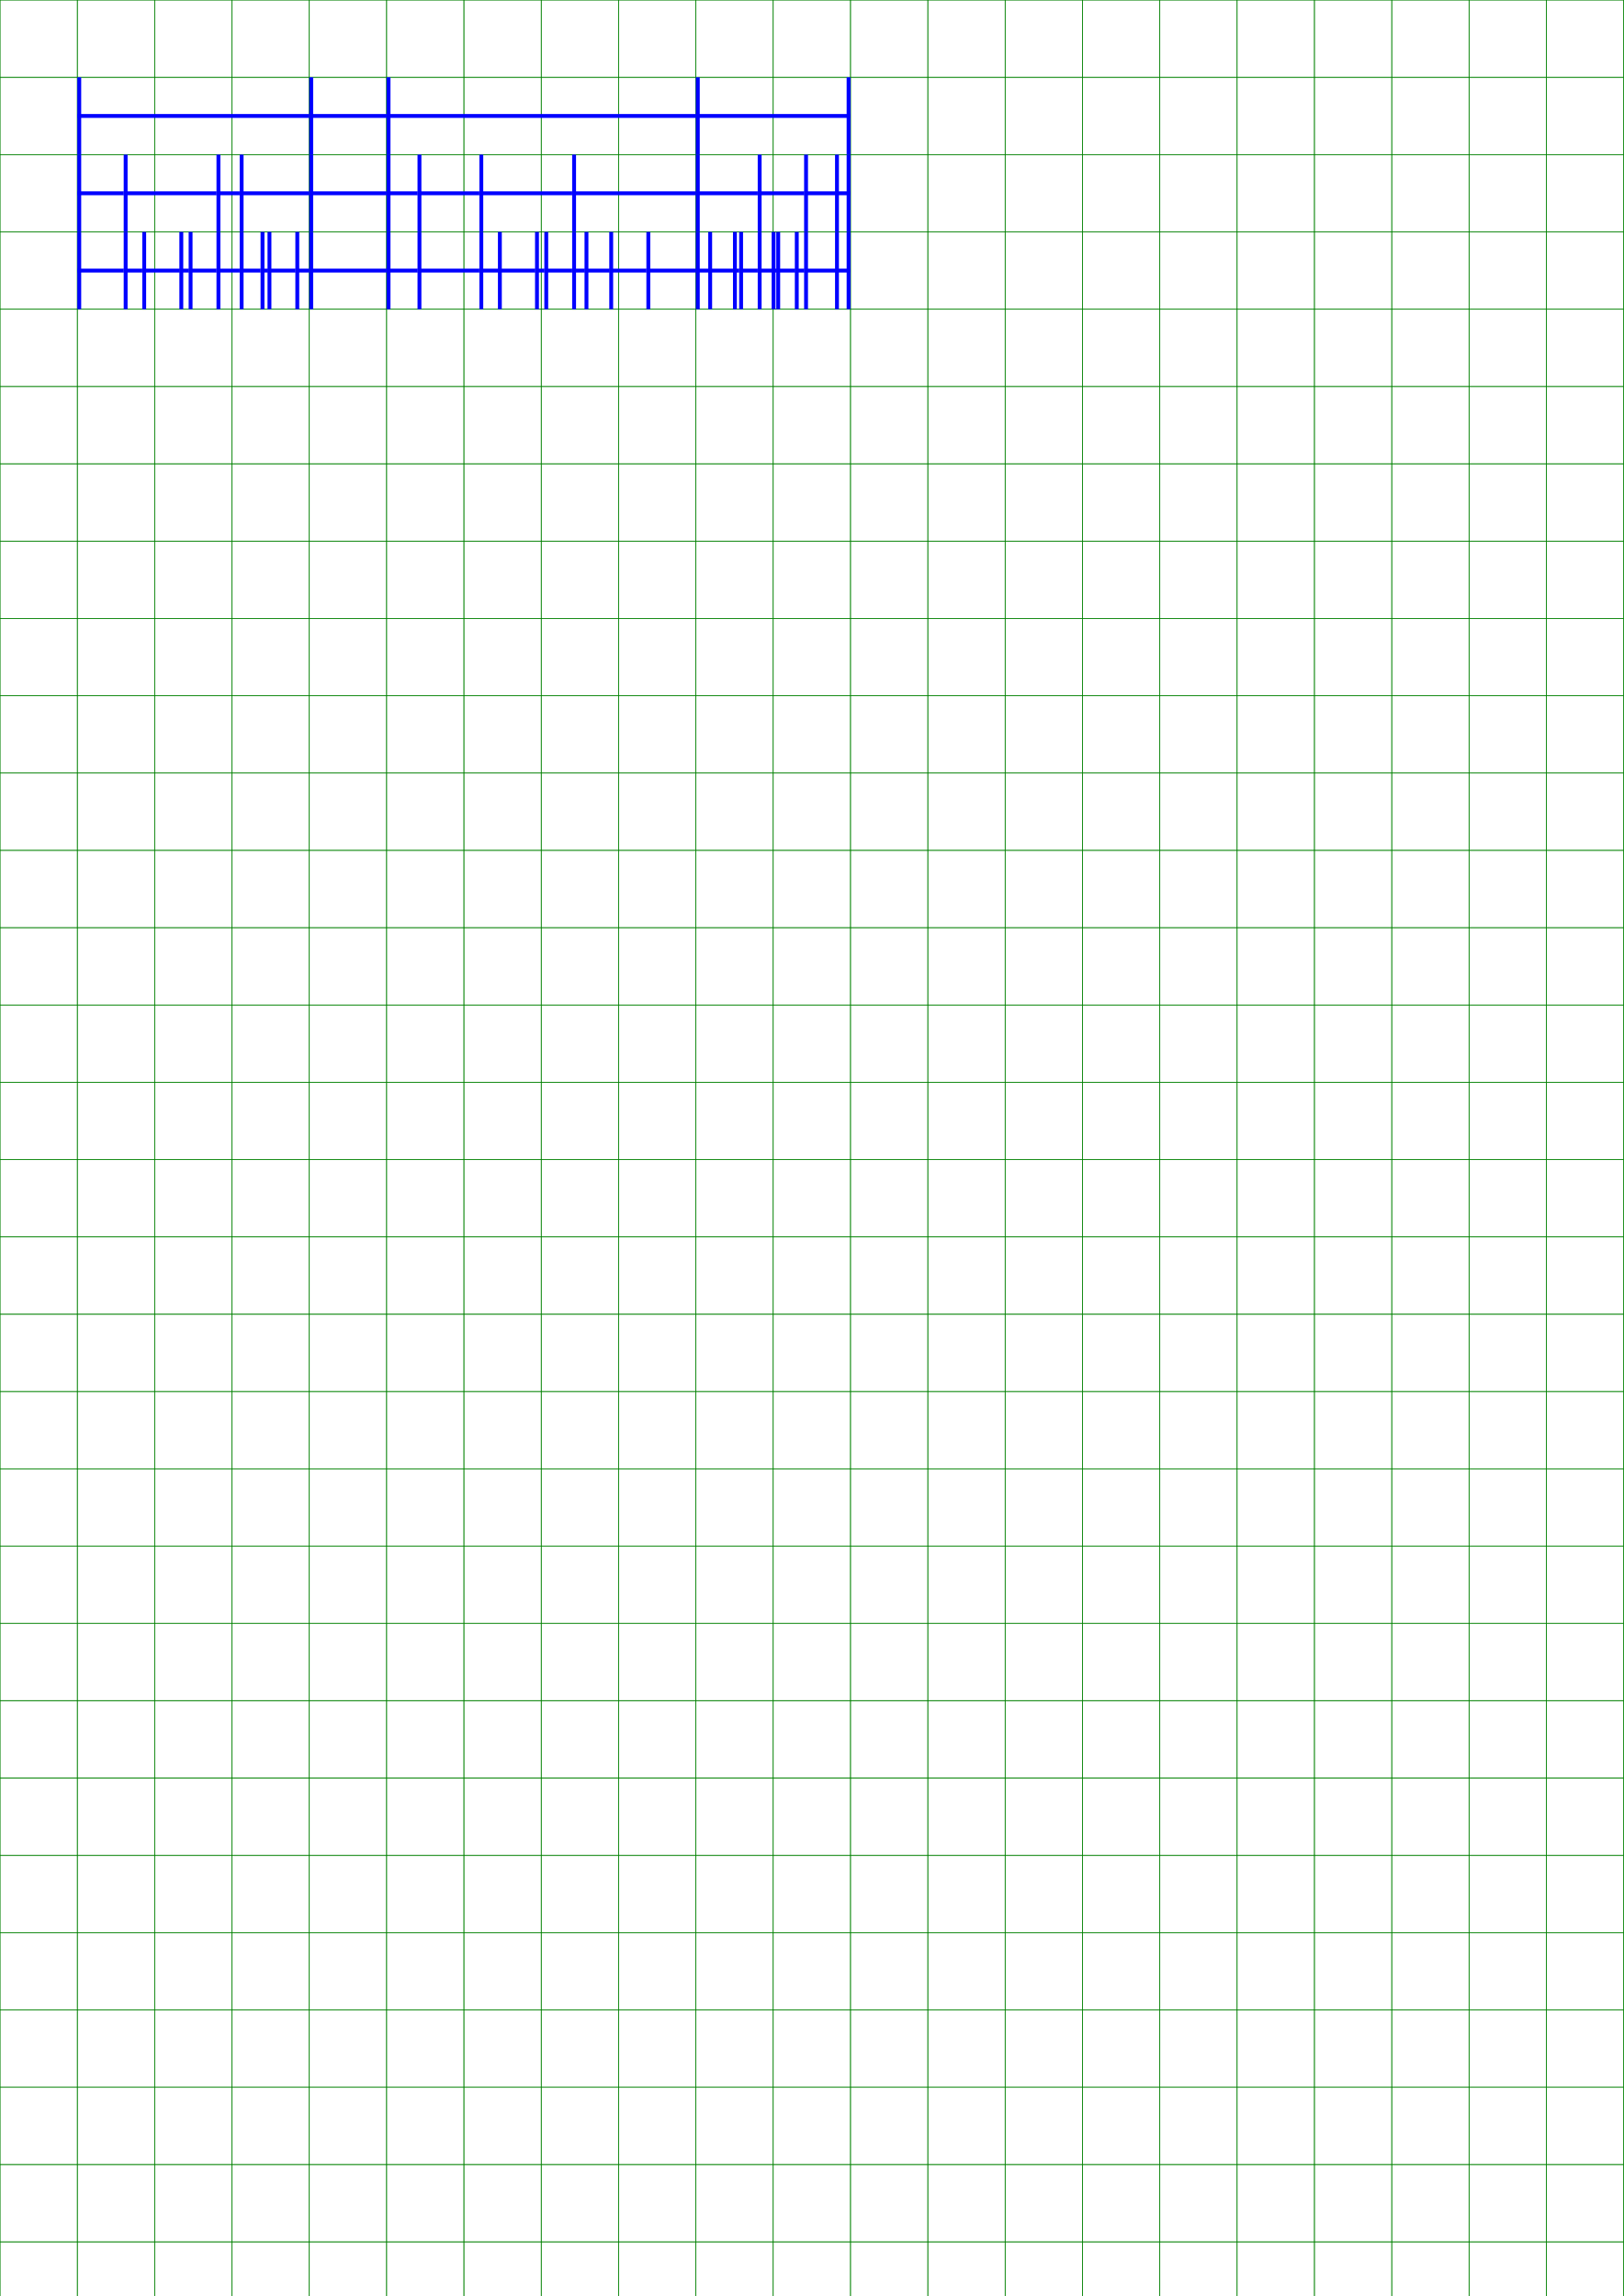
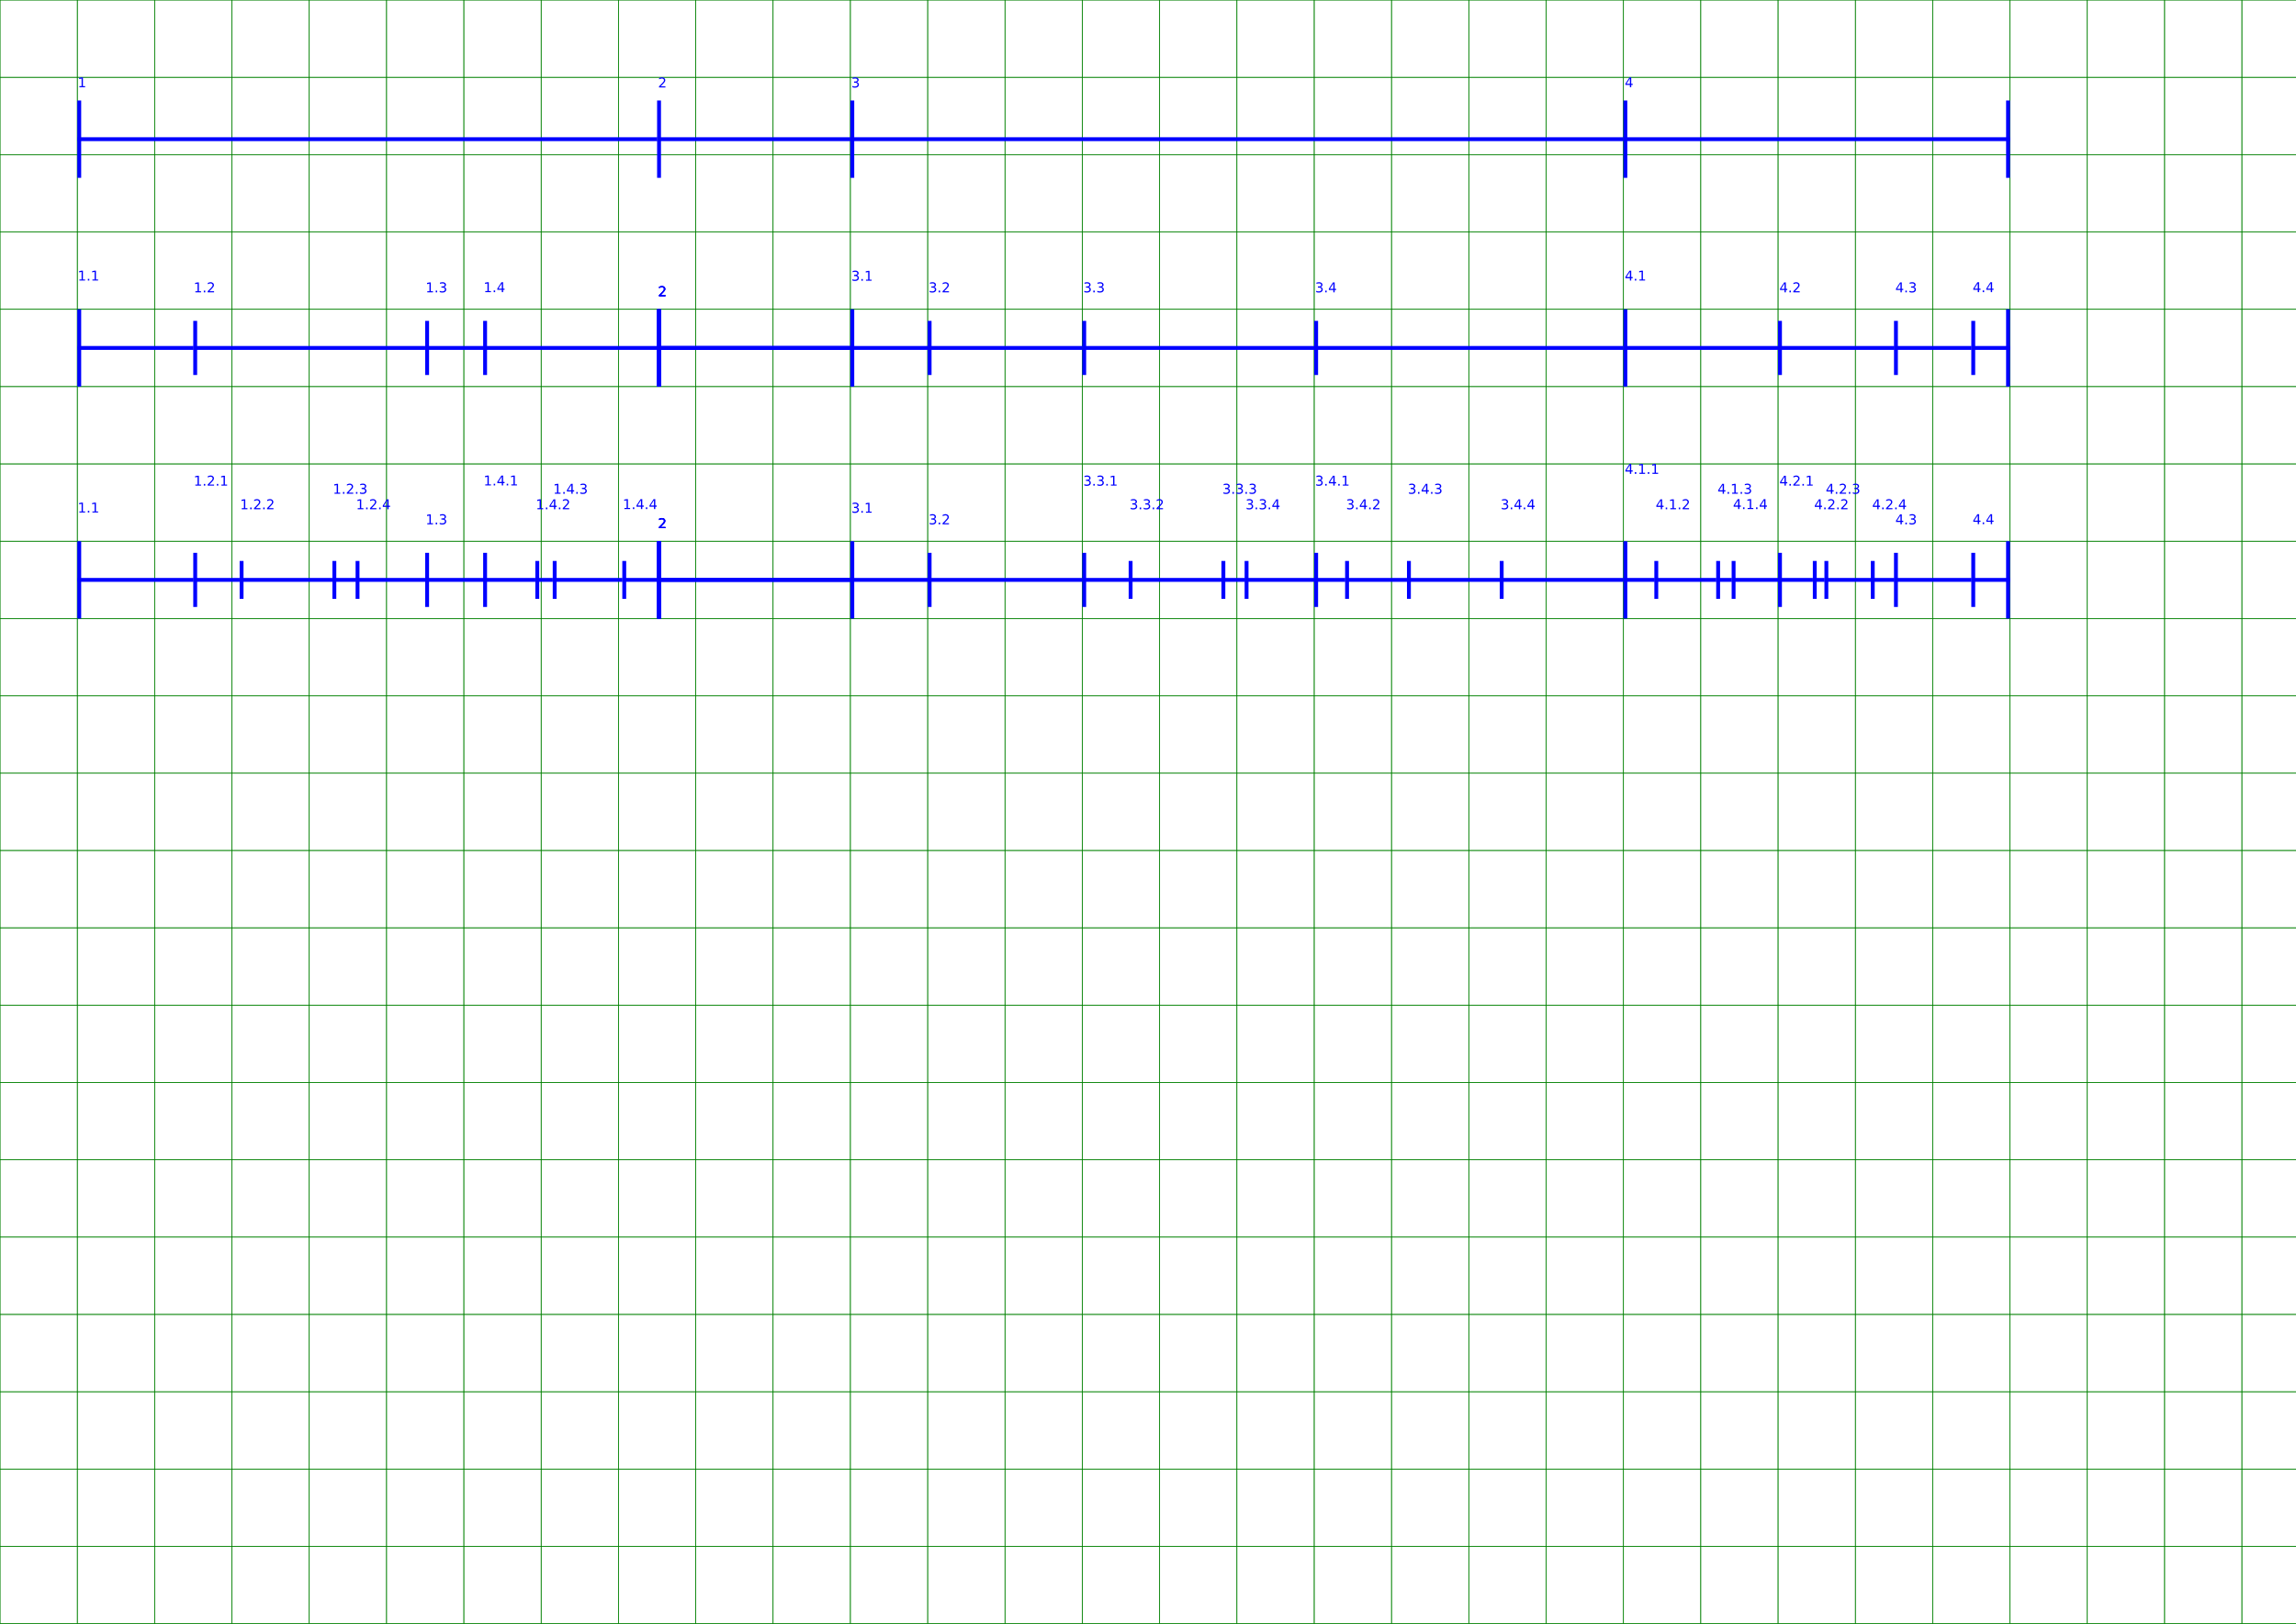
- <svg xmlns="http://www.w3.org/2000/svg" viewBox="0 0 210 297" width="210mm" height="297mm">
+ <svg xmlns="http://www.w3.org/2000/svg" viewBox="0 0 297 210" width="297mm" height="210mm">
  <g>
-     <rect stroke="white" stroke-width="0.5" x="0.25" y="0.25" width="209.5" height="296.5" fill="white" />
+     <rect stroke="white" stroke-width="0.5" x="0.25" y="0.25" width="296.5" height="209.5" fill="white" />
  </g>
  <g>
-     <line stroke="green" stroke-width="0.05" x1="0" y1="0" x2="210" y2="0" />
-     <line stroke="green" stroke-width="0.05" x1="0" y1="10" x2="210" y2="10" />
-     <line stroke="green" stroke-width="0.05" x1="0" y1="20" x2="210" y2="20" />
-     <line stroke="green" stroke-width="0.05" x1="0" y1="30" x2="210" y2="30" />
-     <line stroke="green" stroke-width="0.05" x1="0" y1="40" x2="210" y2="40" />
-     <line stroke="green" stroke-width="0.05" x1="0" y1="50" x2="210" y2="50" />
-     <line stroke="green" stroke-width="0.05" x1="0" y1="60" x2="210" y2="60" />
-     <line stroke="green" stroke-width="0.05" x1="0" y1="70" x2="210" y2="70" />
-     <line stroke="green" stroke-width="0.05" x1="0" y1="80" x2="210" y2="80" />
-     <line stroke="green" stroke-width="0.05" x1="0" y1="90" x2="210" y2="90" />
-     <line stroke="green" stroke-width="0.05" x1="0" y1="100" x2="210" y2="100" />
-     <line stroke="green" stroke-width="0.05" x1="0" y1="110" x2="210" y2="110" />
-     <line stroke="green" stroke-width="0.05" x1="0" y1="120" x2="210" y2="120" />
-     <line stroke="green" stroke-width="0.05" x1="0" y1="130" x2="210" y2="130" />
-     <line stroke="green" stroke-width="0.05" x1="0" y1="140" x2="210" y2="140" />
-     <line stroke="green" stroke-width="0.05" x1="0" y1="150" x2="210" y2="150" />
-     <line stroke="green" stroke-width="0.05" x1="0" y1="160" x2="210" y2="160" />
-     <line stroke="green" stroke-width="0.05" x1="0" y1="170" x2="210" y2="170" />
-     <line stroke="green" stroke-width="0.05" x1="0" y1="180" x2="210" y2="180" />
-     <line stroke="green" stroke-width="0.05" x1="0" y1="190" x2="210" y2="190" />
-     <line stroke="green" stroke-width="0.05" x1="0" y1="200" x2="210" y2="200" />
-     <line stroke="green" stroke-width="0.05" x1="0" y1="210" x2="210" y2="210" />
-     <line stroke="green" stroke-width="0.05" x1="0" y1="220" x2="210" y2="220" />
-     <line stroke="green" stroke-width="0.05" x1="0" y1="230" x2="210" y2="230" />
-     <line stroke="green" stroke-width="0.05" x1="0" y1="240" x2="210" y2="240" />
-     <line stroke="green" stroke-width="0.05" x1="0" y1="250" x2="210" y2="250" />
-     <line stroke="green" stroke-width="0.05" x1="0" y1="260" x2="210" y2="260" />
-     <line stroke="green" stroke-width="0.05" x1="0" y1="270" x2="210" y2="270" />
-     <line stroke="green" stroke-width="0.05" x1="0" y1="280" x2="210" y2="280" />
-     <line stroke="green" stroke-width="0.05" x1="0" y1="290" x2="210" y2="290" />
-     <line stroke="green" stroke-width="0.05" x1="0" y1="0" x2="0" y2="297" />
-     <line stroke="green" stroke-width="0.05" x1="10" y1="0" x2="10" y2="297" />
-     <line stroke="green" stroke-width="0.05" x1="20" y1="0" x2="20" y2="297" />
-     <line stroke="green" stroke-width="0.05" x1="30" y1="0" x2="30" y2="297" />
-     <line stroke="green" stroke-width="0.05" x1="40" y1="0" x2="40" y2="297" />
-     <line stroke="green" stroke-width="0.05" x1="50" y1="0" x2="50" y2="297" />
-     <line stroke="green" stroke-width="0.05" x1="60" y1="0" x2="60" y2="297" />
-     <line stroke="green" stroke-width="0.05" x1="70" y1="0" x2="70" y2="297" />
-     <line stroke="green" stroke-width="0.05" x1="80" y1="0" x2="80" y2="297" />
-     <line stroke="green" stroke-width="0.05" x1="90" y1="0" x2="90" y2="297" />
-     <line stroke="green" stroke-width="0.05" x1="100" y1="0" x2="100" y2="297" />
-     <line stroke="green" stroke-width="0.05" x1="110" y1="0" x2="110" y2="297" />
-     <line stroke="green" stroke-width="0.05" x1="120" y1="0" x2="120" y2="297" />
-     <line stroke="green" stroke-width="0.05" x1="130" y1="0" x2="130" y2="297" />
-     <line stroke="green" stroke-width="0.05" x1="140" y1="0" x2="140" y2="297" />
-     <line stroke="green" stroke-width="0.05" x1="150" y1="0" x2="150" y2="297" />
-     <line stroke="green" stroke-width="0.05" x1="160" y1="0" x2="160" y2="297" />
-     <line stroke="green" stroke-width="0.05" x1="170" y1="0" x2="170" y2="297" />
-     <line stroke="green" stroke-width="0.05" x1="180" y1="0" x2="180" y2="297" />
-     <line stroke="green" stroke-width="0.05" x1="190" y1="0" x2="190" y2="297" />
-     <line stroke="green" stroke-width="0.05" x1="200" y1="0" x2="200" y2="297" />
-     <line stroke="green" stroke-width="0.05" x1="210" y1="0" x2="210" y2="297" />
-     <line stroke="green" stroke-width="0.1" x1="0" y1="0" x2="210" y2="0" />
-     <line stroke="green" stroke-width="0.1" x1="0" y1="10" x2="210" y2="10" />
-     <line stroke="green" stroke-width="0.1" x1="0" y1="20" x2="210" y2="20" />
-     <line stroke="green" stroke-width="0.1" x1="0" y1="30" x2="210" y2="30" />
-     <line stroke="green" stroke-width="0.1" x1="0" y1="40" x2="210" y2="40" />
-     <line stroke="green" stroke-width="0.1" x1="0" y1="50" x2="210" y2="50" />
-     <line stroke="green" stroke-width="0.1" x1="0" y1="60" x2="210" y2="60" />
-     <line stroke="green" stroke-width="0.1" x1="0" y1="70" x2="210" y2="70" />
-     <line stroke="green" stroke-width="0.1" x1="0" y1="80" x2="210" y2="80" />
-     <line stroke="green" stroke-width="0.1" x1="0" y1="90" x2="210" y2="90" />
-     <line stroke="green" stroke-width="0.1" x1="0" y1="100" x2="210" y2="100" />
-     <line stroke="green" stroke-width="0.1" x1="0" y1="110" x2="210" y2="110" />
-     <line stroke="green" stroke-width="0.1" x1="0" y1="120" x2="210" y2="120" />
-     <line stroke="green" stroke-width="0.1" x1="0" y1="130" x2="210" y2="130" />
-     <line stroke="green" stroke-width="0.1" x1="0" y1="140" x2="210" y2="140" />
-     <line stroke="green" stroke-width="0.1" x1="0" y1="150" x2="210" y2="150" />
-     <line stroke="green" stroke-width="0.1" x1="0" y1="160" x2="210" y2="160" />
-     <line stroke="green" stroke-width="0.1" x1="0" y1="170" x2="210" y2="170" />
-     <line stroke="green" stroke-width="0.1" x1="0" y1="180" x2="210" y2="180" />
-     <line stroke="green" stroke-width="0.1" x1="0" y1="190" x2="210" y2="190" />
-     <line stroke="green" stroke-width="0.1" x1="0" y1="200" x2="210" y2="200" />
-     <line stroke="green" stroke-width="0.1" x1="0" y1="210" x2="210" y2="210" />
-     <line stroke="green" stroke-width="0.1" x1="0" y1="220" x2="210" y2="220" />
-     <line stroke="green" stroke-width="0.1" x1="0" y1="230" x2="210" y2="230" />
-     <line stroke="green" stroke-width="0.1" x1="0" y1="240" x2="210" y2="240" />
-     <line stroke="green" stroke-width="0.1" x1="0" y1="250" x2="210" y2="250" />
-     <line stroke="green" stroke-width="0.1" x1="0" y1="260" x2="210" y2="260" />
-     <line stroke="green" stroke-width="0.1" x1="0" y1="270" x2="210" y2="270" />
-     <line stroke="green" stroke-width="0.1" x1="0" y1="280" x2="210" y2="280" />
-     <line stroke="green" stroke-width="0.1" x1="0" y1="290" x2="210" y2="290" />
-     <line stroke="green" stroke-width="0.1" x1="0" y1="0" x2="0" y2="297" />
-     <line stroke="green" stroke-width="0.1" x1="10" y1="0" x2="10" y2="297" />
-     <line stroke="green" stroke-width="0.1" x1="20" y1="0" x2="20" y2="297" />
-     <line stroke="green" stroke-width="0.1" x1="30" y1="0" x2="30" y2="297" />
-     <line stroke="green" stroke-width="0.1" x1="40" y1="0" x2="40" y2="297" />
-     <line stroke="green" stroke-width="0.1" x1="50" y1="0" x2="50" y2="297" />
-     <line stroke="green" stroke-width="0.1" x1="60" y1="0" x2="60" y2="297" />
-     <line stroke="green" stroke-width="0.1" x1="70" y1="0" x2="70" y2="297" />
-     <line stroke="green" stroke-width="0.1" x1="80" y1="0" x2="80" y2="297" />
-     <line stroke="green" stroke-width="0.1" x1="90" y1="0" x2="90" y2="297" />
-     <line stroke="green" stroke-width="0.1" x1="100" y1="0" x2="100" y2="297" />
-     <line stroke="green" stroke-width="0.1" x1="110" y1="0" x2="110" y2="297" />
-     <line stroke="green" stroke-width="0.1" x1="120" y1="0" x2="120" y2="297" />
-     <line stroke="green" stroke-width="0.1" x1="130" y1="0" x2="130" y2="297" />
-     <line stroke="green" stroke-width="0.1" x1="140" y1="0" x2="140" y2="297" />
-     <line stroke="green" stroke-width="0.1" x1="150" y1="0" x2="150" y2="297" />
-     <line stroke="green" stroke-width="0.1" x1="160" y1="0" x2="160" y2="297" />
-     <line stroke="green" stroke-width="0.1" x1="170" y1="0" x2="170" y2="297" />
-     <line stroke="green" stroke-width="0.1" x1="180" y1="0" x2="180" y2="297" />
-     <line stroke="green" stroke-width="0.1" x1="190" y1="0" x2="190" y2="297" />
-     <line stroke="green" stroke-width="0.1" x1="200" y1="0" x2="200" y2="297" />
-     <line stroke="green" stroke-width="0.1" x1="210" y1="0" x2="210" y2="297" />
+     <line stroke="green" stroke-width="0.05" x1="0" y1="0" x2="297" y2="0" />
+     <line stroke="green" stroke-width="0.05" x1="0" y1="10" x2="297" y2="10" />
+     <line stroke="green" stroke-width="0.05" x1="0" y1="20" x2="297" y2="20" />
+     <line stroke="green" stroke-width="0.05" x1="0" y1="30" x2="297" y2="30" />
+     <line stroke="green" stroke-width="0.05" x1="0" y1="40" x2="297" y2="40" />
+     <line stroke="green" stroke-width="0.05" x1="0" y1="50" x2="297" y2="50" />
+     <line stroke="green" stroke-width="0.05" x1="0" y1="60" x2="297" y2="60" />
+     <line stroke="green" stroke-width="0.05" x1="0" y1="70" x2="297" y2="70" />
+     <line stroke="green" stroke-width="0.05" x1="0" y1="80" x2="297" y2="80" />
+     <line stroke="green" stroke-width="0.05" x1="0" y1="90" x2="297" y2="90" />
+     <line stroke="green" stroke-width="0.05" x1="0" y1="100" x2="297" y2="100" />
+     <line stroke="green" stroke-width="0.05" x1="0" y1="110" x2="297" y2="110" />
+     <line stroke="green" stroke-width="0.05" x1="0" y1="120" x2="297" y2="120" />
+     <line stroke="green" stroke-width="0.05" x1="0" y1="130" x2="297" y2="130" />
+     <line stroke="green" stroke-width="0.05" x1="0" y1="140" x2="297" y2="140" />
+     <line stroke="green" stroke-width="0.05" x1="0" y1="150" x2="297" y2="150" />
+     <line stroke="green" stroke-width="0.05" x1="0" y1="160" x2="297" y2="160" />
+     <line stroke="green" stroke-width="0.05" x1="0" y1="170" x2="297" y2="170" />
+     <line stroke="green" stroke-width="0.05" x1="0" y1="180" x2="297" y2="180" />
+     <line stroke="green" stroke-width="0.05" x1="0" y1="190" x2="297" y2="190" />
+     <line stroke="green" stroke-width="0.05" x1="0" y1="200" x2="297" y2="200" />
+     <line stroke="green" stroke-width="0.05" x1="0" y1="210" x2="297" y2="210" />
+     <line stroke="green" stroke-width="0.05" x1="0" y1="0" x2="0" y2="210" />
+     <line stroke="green" stroke-width="0.05" x1="10" y1="0" x2="10" y2="210" />
+     <line stroke="green" stroke-width="0.05" x1="20" y1="0" x2="20" y2="210" />
+     <line stroke="green" stroke-width="0.05" x1="30" y1="0" x2="30" y2="210" />
+     <line stroke="green" stroke-width="0.05" x1="40" y1="0" x2="40" y2="210" />
+     <line stroke="green" stroke-width="0.05" x1="50" y1="0" x2="50" y2="210" />
+     <line stroke="green" stroke-width="0.05" x1="60" y1="0" x2="60" y2="210" />
+     <line stroke="green" stroke-width="0.05" x1="70" y1="0" x2="70" y2="210" />
+     <line stroke="green" stroke-width="0.05" x1="80" y1="0" x2="80" y2="210" />
+     <line stroke="green" stroke-width="0.05" x1="90" y1="0" x2="90" y2="210" />
+     <line stroke="green" stroke-width="0.05" x1="100" y1="0" x2="100" y2="210" />
+     <line stroke="green" stroke-width="0.05" x1="110" y1="0" x2="110" y2="210" />
+     <line stroke="green" stroke-width="0.05" x1="120" y1="0" x2="120" y2="210" />
+     <line stroke="green" stroke-width="0.05" x1="130" y1="0" x2="130" y2="210" />
+     <line stroke="green" stroke-width="0.05" x1="140" y1="0" x2="140" y2="210" />
+     <line stroke="green" stroke-width="0.05" x1="150" y1="0" x2="150" y2="210" />
+     <line stroke="green" stroke-width="0.05" x1="160" y1="0" x2="160" y2="210" />
+     <line stroke="green" stroke-width="0.05" x1="170" y1="0" x2="170" y2="210" />
+     <line stroke="green" stroke-width="0.05" x1="180" y1="0" x2="180" y2="210" />
+     <line stroke="green" stroke-width="0.05" x1="190" y1="0" x2="190" y2="210" />
+     <line stroke="green" stroke-width="0.05" x1="200" y1="0" x2="200" y2="210" />
+     <line stroke="green" stroke-width="0.05" x1="210" y1="0" x2="210" y2="210" />
+     <line stroke="green" stroke-width="0.05" x1="220" y1="0" x2="220" y2="210" />
+     <line stroke="green" stroke-width="0.05" x1="230" y1="0" x2="230" y2="210" />
+     <line stroke="green" stroke-width="0.05" x1="240" y1="0" x2="240" y2="210" />
+     <line stroke="green" stroke-width="0.05" x1="250" y1="0" x2="250" y2="210" />
+     <line stroke="green" stroke-width="0.05" x1="260" y1="0" x2="260" y2="210" />
+     <line stroke="green" stroke-width="0.05" x1="270" y1="0" x2="270" y2="210" />
+     <line stroke="green" stroke-width="0.05" x1="280" y1="0" x2="280" y2="210" />
+     <line stroke="green" stroke-width="0.05" x1="290" y1="0" x2="290" y2="210" />
+     <line stroke="green" stroke-width="0.1" x1="0" y1="0" x2="297" y2="0" />
+     <line stroke="green" stroke-width="0.1" x1="0" y1="10" x2="297" y2="10" />
+     <line stroke="green" stroke-width="0.1" x1="0" y1="20" x2="297" y2="20" />
+     <line stroke="green" stroke-width="0.1" x1="0" y1="30" x2="297" y2="30" />
+     <line stroke="green" stroke-width="0.1" x1="0" y1="40" x2="297" y2="40" />
+     <line stroke="green" stroke-width="0.1" x1="0" y1="50" x2="297" y2="50" />
+     <line stroke="green" stroke-width="0.1" x1="0" y1="60" x2="297" y2="60" />
+     <line stroke="green" stroke-width="0.1" x1="0" y1="70" x2="297" y2="70" />
+     <line stroke="green" stroke-width="0.1" x1="0" y1="80" x2="297" y2="80" />
+     <line stroke="green" stroke-width="0.1" x1="0" y1="90" x2="297" y2="90" />
+     <line stroke="green" stroke-width="0.1" x1="0" y1="100" x2="297" y2="100" />
+     <line stroke="green" stroke-width="0.1" x1="0" y1="110" x2="297" y2="110" />
+     <line stroke="green" stroke-width="0.1" x1="0" y1="120" x2="297" y2="120" />
+     <line stroke="green" stroke-width="0.1" x1="0" y1="130" x2="297" y2="130" />
+     <line stroke="green" stroke-width="0.1" x1="0" y1="140" x2="297" y2="140" />
+     <line stroke="green" stroke-width="0.1" x1="0" y1="150" x2="297" y2="150" />
+     <line stroke="green" stroke-width="0.1" x1="0" y1="160" x2="297" y2="160" />
+     <line stroke="green" stroke-width="0.1" x1="0" y1="170" x2="297" y2="170" />
+     <line stroke="green" stroke-width="0.1" x1="0" y1="180" x2="297" y2="180" />
+     <line stroke="green" stroke-width="0.1" x1="0" y1="190" x2="297" y2="190" />
+     <line stroke="green" stroke-width="0.1" x1="0" y1="200" x2="297" y2="200" />
+     <line stroke="green" stroke-width="0.1" x1="0" y1="210" x2="297" y2="210" />
+     <line stroke="green" stroke-width="0.1" x1="0" y1="0" x2="0" y2="210" />
+     <line stroke="green" stroke-width="0.1" x1="10" y1="0" x2="10" y2="210" />
+     <line stroke="green" stroke-width="0.1" x1="20" y1="0" x2="20" y2="210" />
+     <line stroke="green" stroke-width="0.1" x1="30" y1="0" x2="30" y2="210" />
+     <line stroke="green" stroke-width="0.1" x1="40" y1="0" x2="40" y2="210" />
+     <line stroke="green" stroke-width="0.1" x1="50" y1="0" x2="50" y2="210" />
+     <line stroke="green" stroke-width="0.1" x1="60" y1="0" x2="60" y2="210" />
+     <line stroke="green" stroke-width="0.1" x1="70" y1="0" x2="70" y2="210" />
+     <line stroke="green" stroke-width="0.1" x1="80" y1="0" x2="80" y2="210" />
+     <line stroke="green" stroke-width="0.1" x1="90" y1="0" x2="90" y2="210" />
+     <line stroke="green" stroke-width="0.1" x1="100" y1="0" x2="100" y2="210" />
+     <line stroke="green" stroke-width="0.1" x1="110" y1="0" x2="110" y2="210" />
+     <line stroke="green" stroke-width="0.1" x1="120" y1="0" x2="120" y2="210" />
+     <line stroke="green" stroke-width="0.1" x1="130" y1="0" x2="130" y2="210" />
+     <line stroke="green" stroke-width="0.1" x1="140" y1="0" x2="140" y2="210" />
+     <line stroke="green" stroke-width="0.1" x1="150" y1="0" x2="150" y2="210" />
+     <line stroke="green" stroke-width="0.1" x1="160" y1="0" x2="160" y2="210" />
+     <line stroke="green" stroke-width="0.1" x1="170" y1="0" x2="170" y2="210" />
+     <line stroke="green" stroke-width="0.1" x1="180" y1="0" x2="180" y2="210" />
+     <line stroke="green" stroke-width="0.1" x1="190" y1="0" x2="190" y2="210" />
+     <line stroke="green" stroke-width="0.1" x1="200" y1="0" x2="200" y2="210" />
+     <line stroke="green" stroke-width="0.1" x1="210" y1="0" x2="210" y2="210" />
+     <line stroke="green" stroke-width="0.1" x1="220" y1="0" x2="220" y2="210" />
+     <line stroke="green" stroke-width="0.1" x1="230" y1="0" x2="230" y2="210" />
+     <line stroke="green" stroke-width="0.1" x1="240" y1="0" x2="240" y2="210" />
+     <line stroke="green" stroke-width="0.1" x1="250" y1="0" x2="250" y2="210" />
+     <line stroke="green" stroke-width="0.1" x1="260" y1="0" x2="260" y2="210" />
+     <line stroke="green" stroke-width="0.1" x1="270" y1="0" x2="270" y2="210" />
+     <line stroke="green" stroke-width="0.1" x1="280" y1="0" x2="280" y2="210" />
+     <line stroke="green" stroke-width="0.1" x1="290" y1="0" x2="290" y2="210" />
  </g>
  <g>
-     <line stroke="blue" stroke-width="0.5" x1="10.25" y1="10" x2="10.25" y2="20" />
-     <line stroke="blue" stroke-width="0.5" x1="10" y1="15" x2="40" y2="15" />
-     <line stroke="blue" stroke-width="0.5" x1="40.25" y1="10" x2="40.25" y2="20" />
-     <line stroke="blue" stroke-width="0.5" x1="40" y1="15" x2="50" y2="15" />
-     <line stroke="blue" stroke-width="0.5" x1="50.25" y1="10" x2="50.25" y2="20" />
-     <line stroke="blue" stroke-width="0.5" x1="50" y1="15" x2="90" y2="15" />
-     <line stroke="blue" stroke-width="0.5" x1="90.25" y1="10" x2="90.25" y2="20" />
-     <line stroke="blue" stroke-width="0.5" x1="109.75" y1="10" x2="109.75" y2="20" />
-     <line stroke="blue" stroke-width="0.5" x1="90" y1="15" x2="110" y2="15" />
-     <line stroke="blue" stroke-width="0.5" x1="10.25" y1="20" x2="10.25" y2="30" />
-     <line stroke="blue" stroke-width="0.5" x1="10" y1="25" x2="16" y2="25" />
-     <line stroke="blue" stroke-width="0.5" x1="16.25" y1="20" x2="16.25" y2="30" />
-     <line stroke="blue" stroke-width="0.5" x1="16" y1="25" x2="28" y2="25" />
-     <line stroke="blue" stroke-width="0.5" x1="28.25" y1="20" x2="28.25" y2="30" />
-     <line stroke="blue" stroke-width="0.5" x1="28" y1="25" x2="31" y2="25" />
-     <line stroke="blue" stroke-width="0.5" x1="31.25" y1="20" x2="31.25" y2="30" />
-     <line stroke="blue" stroke-width="0.5" x1="31" y1="25" x2="40" y2="25" />
-     <line stroke="blue" stroke-width="0.5" x1="40.25" y1="20" x2="40.25" y2="30" />
-     <line stroke="blue" stroke-width="0.5" x1="40" y1="25" x2="50" y2="25" />
-     <line stroke="blue" stroke-width="0.5" x1="50.25" y1="20" x2="50.25" y2="30" />
-     <line stroke="blue" stroke-width="0.5" x1="50" y1="25" x2="54" y2="25" />
-     <line stroke="blue" stroke-width="0.5" x1="54.25" y1="20" x2="54.25" y2="30" />
-     <line stroke="blue" stroke-width="0.5" x1="54" y1="25" x2="62" y2="25" />
-     <line stroke="blue" stroke-width="0.5" x1="62.25" y1="20" x2="62.25" y2="30" />
-     <line stroke="blue" stroke-width="0.5" x1="62" y1="25" x2="74" y2="25" />
-     <line stroke="blue" stroke-width="0.5" x1="74.25" y1="20" x2="74.25" y2="30" />
-     <line stroke="blue" stroke-width="0.5" x1="74" y1="25" x2="90" y2="25" />
-     <line stroke="blue" stroke-width="0.5" x1="90.25" y1="20" x2="90.25" y2="30" />
-     <line stroke="blue" stroke-width="0.5" x1="90" y1="25" x2="98" y2="25" />
-     <line stroke="blue" stroke-width="0.5" x1="98.25" y1="20" x2="98.25" y2="30" />
-     <line stroke="blue" stroke-width="0.5" x1="98" y1="25" x2="104" y2="25" />
-     <line stroke="blue" stroke-width="0.5" x1="104.25" y1="20" x2="104.25" y2="30" />
-     <line stroke="blue" stroke-width="0.5" x1="104" y1="25" x2="108" y2="25" />
-     <line stroke="blue" stroke-width="0.5" x1="108.25" y1="20" x2="108.25" y2="30" />
-     <line stroke="blue" stroke-width="0.5" x1="109.75" y1="20" x2="109.75" y2="30" />
-     <line stroke="blue" stroke-width="0.5" x1="108" y1="25" x2="110" y2="25" />
-     <line stroke="blue" stroke-width="0.5" x1="10.25" y1="30" x2="10.25" y2="40" />
-     <line stroke="blue" stroke-width="0.5" x1="10" y1="35" x2="16" y2="35" />
-     <line stroke="blue" stroke-width="0.5" x1="16.25" y1="30" x2="16.25" y2="40" />
-     <line stroke="blue" stroke-width="0.5" x1="16" y1="35" x2="18.4" y2="35" />
-     <line stroke="blue" stroke-width="0.5" x1="18.65" y1="30" x2="18.65" y2="40" />
-     <line stroke="blue" stroke-width="0.5" x1="18.4" y1="35" x2="23.2" y2="35" />
-     <line stroke="blue" stroke-width="0.5" x1="23.45" y1="30" x2="23.45" y2="40" />
-     <line stroke="blue" stroke-width="0.5" x1="23.2" y1="35" x2="24.4" y2="35" />
-     <line stroke="blue" stroke-width="0.5" x1="24.65" y1="30" x2="24.65" y2="40" />
-     <line stroke="blue" stroke-width="0.5" x1="24.4" y1="35" x2="28.0" y2="35" />
-     <line stroke="blue" stroke-width="0.5" x1="28.25" y1="30" x2="28.25" y2="40" />
-     <line stroke="blue" stroke-width="0.5" x1="28.0" y1="35" x2="31.0" y2="35" />
-     <line stroke="blue" stroke-width="0.5" x1="31.25" y1="30" x2="31.25" y2="40" />
-     <line stroke="blue" stroke-width="0.5" x1="31.0" y1="35" x2="33.7" y2="35" />
-     <line stroke="blue" stroke-width="0.5" x1="33.95" y1="30" x2="33.95" y2="40" />
-     <line stroke="blue" stroke-width="0.5" x1="33.7" y1="35" x2="34.6" y2="35" />
-     <line stroke="blue" stroke-width="0.5" x1="34.85" y1="30" x2="34.85" y2="40" />
-     <line stroke="blue" stroke-width="0.5" x1="34.6" y1="35" x2="38.2" y2="35" />
-     <line stroke="blue" stroke-width="0.5" x1="38.45" y1="30" x2="38.45" y2="40" />
-     <line stroke="blue" stroke-width="0.5" x1="38.2" y1="35" x2="40.0" y2="35" />
-     <line stroke="blue" stroke-width="0.5" x1="40.25" y1="30" x2="40.25" y2="40" />
-     <line stroke="blue" stroke-width="0.5" x1="40.0" y1="35" x2="50.0" y2="35" />
-     <line stroke="blue" stroke-width="0.5" x1="50.25" y1="30" x2="50.25" y2="40" />
-     <line stroke="blue" stroke-width="0.5" x1="50.0" y1="35" x2="54.0" y2="35" />
-     <line stroke="blue" stroke-width="0.5" x1="54.25" y1="30" x2="54.25" y2="40" />
-     <line stroke="blue" stroke-width="0.5" x1="54.0" y1="35" x2="62.0" y2="35" />
-     <line stroke="blue" stroke-width="0.5" x1="62.25" y1="30" x2="62.25" y2="40" />
-     <line stroke="blue" stroke-width="0.5" x1="62.0" y1="35" x2="64.4" y2="35" />
-     <line stroke="blue" stroke-width="0.5" x1="64.65" y1="30" x2="64.65" y2="40" />
-     <line stroke="blue" stroke-width="0.5" x1="64.4" y1="35" x2="69.2" y2="35" />
-     <line stroke="blue" stroke-width="0.5" x1="69.45" y1="30" x2="69.45" y2="40" />
-     <line stroke="blue" stroke-width="0.5" x1="69.2" y1="35" x2="70.4" y2="35" />
-     <line stroke="blue" stroke-width="0.5" x1="70.65" y1="30" x2="70.65" y2="40" />
-     <line stroke="blue" stroke-width="0.5" x1="70.4" y1="35" x2="74.0" y2="35" />
-     <line stroke="blue" stroke-width="0.5" x1="74.25" y1="30" x2="74.25" y2="40" />
-     <line stroke="blue" stroke-width="0.5" x1="74.0" y1="35" x2="75.6" y2="35" />
-     <line stroke="blue" stroke-width="0.5" x1="75.85" y1="30" x2="75.85" y2="40" />
-     <line stroke="blue" stroke-width="0.5" x1="75.6" y1="35" x2="78.8" y2="35" />
-     <line stroke="blue" stroke-width="0.5" x1="79.05" y1="30" x2="79.05" y2="40" />
-     <line stroke="blue" stroke-width="0.5" x1="78.8" y1="35" x2="83.6" y2="35" />
-     <line stroke="blue" stroke-width="0.5" x1="83.85" y1="30" x2="83.85" y2="40" />
-     <line stroke="blue" stroke-width="0.5" x1="83.6" y1="35" x2="90.0" y2="35" />
-     <line stroke="blue" stroke-width="0.5" x1="90.25" y1="30" x2="90.25" y2="40" />
-     <line stroke="blue" stroke-width="0.5" x1="90.0" y1="35" x2="91.6" y2="35" />
-     <line stroke="blue" stroke-width="0.5" x1="91.85" y1="30" x2="91.85" y2="40" />
-     <line stroke="blue" stroke-width="0.5" x1="91.6" y1="35" x2="94.8" y2="35" />
-     <line stroke="blue" stroke-width="0.5" x1="95.05" y1="30" x2="95.05" y2="40" />
-     <line stroke="blue" stroke-width="0.5" x1="94.8" y1="35" x2="95.6" y2="35" />
-     <line stroke="blue" stroke-width="0.5" x1="95.85" y1="30" x2="95.85" y2="40" />
-     <line stroke="blue" stroke-width="0.5" x1="95.6" y1="35" x2="98.0" y2="35" />
-     <line stroke="blue" stroke-width="0.5" x1="98.25" y1="30" x2="98.25" y2="40" />
-     <line stroke="blue" stroke-width="0.5" x1="98.0" y1="35" x2="99.8" y2="35" />
-     <line stroke="blue" stroke-width="0.5" x1="100.05" y1="30" x2="100.05" y2="40" />
-     <line stroke="blue" stroke-width="0.5" x1="99.8" y1="35" x2="100.4" y2="35" />
-     <line stroke="blue" stroke-width="0.5" x1="100.65" y1="30" x2="100.65" y2="40" />
-     <line stroke="blue" stroke-width="0.5" x1="100.4" y1="35" x2="102.8" y2="35" />
-     <line stroke="blue" stroke-width="0.5" x1="103.05" y1="30" x2="103.05" y2="40" />
-     <line stroke="blue" stroke-width="0.5" x1="102.8" y1="35" x2="104.0" y2="35" />
-     <line stroke="blue" stroke-width="0.5" x1="104.25" y1="30" x2="104.25" y2="40" />
-     <line stroke="blue" stroke-width="0.5" x1="104.0" y1="35" x2="108.0" y2="35" />
-     <line stroke="blue" stroke-width="0.5" x1="108.25" y1="30" x2="108.25" y2="40" />
-     <line stroke="blue" stroke-width="0.5" x1="109.75" y1="30" x2="109.75" y2="40" />
-     <line stroke="blue" stroke-width="0.5" x1="108.0" y1="35" x2="110.0" y2="35" />
+     <line stroke="blue" stroke-width="0.5" x1="10.25" y1="13" x2="10.25" y2="23" />
+     <text font-family="DejaVu Sans" font-size="1.764" fill="blue" x="10.056" y="11.286">1</text>
+     <line stroke="blue" stroke-width="0.5" x1="10" y1="18" x2="85" y2="18" />
+     <line stroke="blue" stroke-width="0.5" x1="85.25" y1="13" x2="85.25" y2="23" />
+     <text font-family="DejaVu Sans" font-size="1.764" fill="blue" x="85.121" y="11.309">2</text>
+     <line stroke="blue" stroke-width="0.5" x1="85" y1="18" x2="110" y2="18" />
+     <line stroke="blue" stroke-width="0.5" x1="110.25" y1="13" x2="110.25" y2="23" />
+     <text font-family="DejaVu Sans" font-size="1.764" fill="blue" x="110.116" y="11.309">3</text>
+     <line stroke="blue" stroke-width="0.5" x1="110" y1="18" x2="210" y2="18" />
+     <line stroke="blue" stroke-width="0.5" x1="210.25" y1="13" x2="210.25" y2="23" />
+     <text font-family="DejaVu Sans" font-size="1.764" fill="blue" x="210.164" y="11.286">4</text>
+     <line stroke="blue" stroke-width="0.5" x1="259.75" y1="13" x2="259.75" y2="23" />
+     <line stroke="blue" stroke-width="0.5" x1="210" y1="18" x2="260" y2="18" />
+     <line stroke="blue" stroke-width="0.5" x1="10.25" y1="40" x2="10.25" y2="50" />
+     <text font-family="DejaVu Sans" font-size="1.764" fill="blue" x="10.056" y="36.286">1.1</text>
+     <line stroke="blue" stroke-width="0.5" x1="10" y1="45" x2="25" y2="45" />
+     <line stroke="blue" stroke-width="0.5" x1="25.25" y1="41.5" x2="25.25" y2="48.5" />
+     <text font-family="DejaVu Sans" font-size="1.764" fill="blue" x="25.056" y="37.809">1.2</text>
+     <line stroke="blue" stroke-width="0.5" x1="25" y1="45.0" x2="55" y2="45.0" />
+     <line stroke="blue" stroke-width="0.5" x1="55.25" y1="41.5" x2="55.25" y2="48.5" />
+     <text font-family="DejaVu Sans" font-size="1.764" fill="blue" x="55.056" y="37.809">1.3</text>
+     <line stroke="blue" stroke-width="0.5" x1="55" y1="45.0" x2="62.5" y2="45.0" />
+     <line stroke="blue" stroke-width="0.5" x1="62.75" y1="41.5" x2="62.75" y2="48.5" />
+     <text font-family="DejaVu Sans" font-size="1.764" fill="blue" x="62.556" y="37.786">1.4</text>
+     <line stroke="blue" stroke-width="0.5" x1="62.5" y1="45.0" x2="85.0" y2="45.0" />
+     <line stroke="blue" stroke-width="0.5" x1="85.25" y1="40" x2="85.25" y2="50" />
+     <text font-family="DejaVu Sans" font-size="1.764" fill="blue" x="85.121" y="38.309">2</text>
+     <line stroke="blue" stroke-width="0.5" x1="85.25" y1="40" x2="85.25" y2="50" />
+     <text font-family="DejaVu Sans" font-size="1.764" fill="blue" x="85.121" y="38.309">2</text>
+     <line stroke="blue" stroke-width="0.5" x1="85.0" y1="45" x2="110.0" y2="45" />
+     <line stroke="blue" stroke-width="0.5" x1="85.25" y1="40" x2="85.25" y2="50" />
+     <text font-family="DejaVu Sans" font-size="1.764" fill="blue" x="85.121" y="38.309">2</text>
+     <line stroke="blue" stroke-width="0.5" x1="85.25" y1="40" x2="85.25" y2="50" />
+     <text font-family="DejaVu Sans" font-size="1.764" fill="blue" x="85.121" y="38.309">2</text>
+     <line stroke="blue" stroke-width="0.5" x1="85.0" y1="45" x2="110.0" y2="45" />
+     <line stroke="blue" stroke-width="0.5" x1="110.25" y1="40" x2="110.25" y2="50" />
+     <text font-family="DejaVu Sans" font-size="1.764" fill="blue" x="110.116" y="36.309">3.1</text>
+     <line stroke="blue" stroke-width="0.5" x1="110.0" y1="45" x2="120.0" y2="45" />
+     <line stroke="blue" stroke-width="0.5" x1="120.25" y1="41.5" x2="120.25" y2="48.5" />
+     <text font-family="DejaVu Sans" font-size="1.764" fill="blue" x="120.116" y="37.809">3.2</text>
+     <line stroke="blue" stroke-width="0.5" x1="120.0" y1="45.0" x2="140.0" y2="45.0" />
+     <line stroke="blue" stroke-width="0.5" x1="140.25" y1="41.5" x2="140.25" y2="48.5" />
+     <text font-family="DejaVu Sans" font-size="1.764" fill="blue" x="140.116" y="37.809">3.3</text>
+     <line stroke="blue" stroke-width="0.5" x1="140.0" y1="45.0" x2="170.0" y2="45.0" />
+     <line stroke="blue" stroke-width="0.5" x1="170.25" y1="41.5" x2="170.25" y2="48.5" />
+     <text font-family="DejaVu Sans" font-size="1.764" fill="blue" x="170.116" y="37.809">3.4</text>
+     <line stroke="blue" stroke-width="0.5" x1="170.0" y1="45.0" x2="210.0" y2="45.0" />
+     <line stroke="blue" stroke-width="0.5" x1="210.25" y1="40" x2="210.25" y2="50" />
+     <text font-family="DejaVu Sans" font-size="1.764" fill="blue" x="210.164" y="36.286">4.1</text>
+     <line stroke="blue" stroke-width="0.5" x1="210.0" y1="45" x2="230.0" y2="45" />
+     <line stroke="blue" stroke-width="0.5" x1="230.25" y1="41.5" x2="230.25" y2="48.5" />
+     <text font-family="DejaVu Sans" font-size="1.764" fill="blue" x="230.164" y="37.809">4.2</text>
+     <line stroke="blue" stroke-width="0.5" x1="230.0" y1="45.0" x2="245.0" y2="45.0" />
+     <line stroke="blue" stroke-width="0.5" x1="245.25" y1="41.5" x2="245.25" y2="48.5" />
+     <text font-family="DejaVu Sans" font-size="1.764" fill="blue" x="245.164" y="37.809">4.3</text>
+     <line stroke="blue" stroke-width="0.5" x1="245.0" y1="45.0" x2="255.0" y2="45.0" />
+     <line stroke="blue" stroke-width="0.5" x1="255.25" y1="41.5" x2="255.25" y2="48.5" />
+     <text font-family="DejaVu Sans" font-size="1.764" fill="blue" x="255.164" y="37.786">4.4</text>
+     <line stroke="blue" stroke-width="0.5" x1="259.75" y1="40.0" x2="259.75" y2="50.0" />
+     <line stroke="blue" stroke-width="0.5" x1="255.0" y1="45.0" x2="260.0" y2="45.0" />
+     <line stroke="blue" stroke-width="0.5" x1="10.25" y1="70" x2="10.25" y2="80" />
+     <text font-family="DejaVu Sans" font-size="1.764" fill="blue" x="10.056" y="66.286">1.1</text>
+     <line stroke="blue" stroke-width="0.5" x1="10" y1="75" x2="25" y2="75" />
+     <line stroke="blue" stroke-width="0.5" x1="25.25" y1="71.5" x2="25.25" y2="78.5" />
+     <text font-family="DejaVu Sans" font-size="1.764" fill="blue" x="25.056" y="62.809">1.2.1</text>
+     <line stroke="blue" stroke-width="0.5" x1="25" y1="75.0" x2="31" y2="75.0" />
+     <line stroke="blue" stroke-width="0.5" x1="31.25" y1="72.55" x2="31.25" y2="77.45" />
+     <text font-family="DejaVu Sans" font-size="1.764" fill="blue" x="31.056" y="65.859">1.2.2</text>
+     <line stroke="blue" stroke-width="0.5" x1="31" y1="75.00" x2="43" y2="75.00" />
+     <line stroke="blue" stroke-width="0.5" x1="43.25" y1="72.55" x2="43.25" y2="77.45" />
+     <text font-family="DejaVu Sans" font-size="1.764" fill="blue" x="43.056" y="63.859">1.2.3</text>
+     <line stroke="blue" stroke-width="0.5" x1="43" y1="75.00" x2="46" y2="75.00" />
+     <line stroke="blue" stroke-width="0.5" x1="46.25" y1="72.55" x2="46.25" y2="77.45" />
+     <text font-family="DejaVu Sans" font-size="1.764" fill="blue" x="46.056" y="65.859">1.2.4</text>
+     <line stroke="blue" stroke-width="0.5" x1="46" y1="75.00" x2="55" y2="75.00" />
+     <line stroke="blue" stroke-width="0.5" x1="55.25" y1="71.5" x2="55.25" y2="78.5" />
+     <text font-family="DejaVu Sans" font-size="1.764" fill="blue" x="55.056" y="67.809">1.3</text>
+     <line stroke="blue" stroke-width="0.5" x1="55" y1="75.0" x2="62.5" y2="75.0" />
+     <line stroke="blue" stroke-width="0.5" x1="62.75" y1="71.5" x2="62.75" y2="78.5" />
+     <text font-family="DejaVu Sans" font-size="1.764" fill="blue" x="62.556" y="62.786">1.4.1</text>
+     <line stroke="blue" stroke-width="0.5" x1="62.5" y1="75.0" x2="69.25" y2="75.0" />
+     <line stroke="blue" stroke-width="0.5" x1="69.50" y1="72.55" x2="69.50" y2="77.45" />
+     <text font-family="DejaVu Sans" font-size="1.764" fill="blue" x="69.306" y="65.859">1.4.2</text>
+     <line stroke="blue" stroke-width="0.5" x1="69.25" y1="75.00" x2="71.50" y2="75.00" />
+     <line stroke="blue" stroke-width="0.5" x1="71.75" y1="72.55" x2="71.75" y2="77.45" />
+     <text font-family="DejaVu Sans" font-size="1.764" fill="blue" x="71.556" y="63.859">1.4.3</text>
+     <line stroke="blue" stroke-width="0.5" x1="71.50" y1="75.00" x2="80.50" y2="75.00" />
+     <line stroke="blue" stroke-width="0.5" x1="80.75" y1="72.55" x2="80.75" y2="77.45" />
+     <text font-family="DejaVu Sans" font-size="1.764" fill="blue" x="80.556" y="65.836">1.4.4</text>
+     <line stroke="blue" stroke-width="0.5" x1="80.50" y1="75.00" x2="85.00" y2="75.00" />
+     <line stroke="blue" stroke-width="0.5" x1="85.25" y1="70" x2="85.25" y2="80" />
+     <text font-family="DejaVu Sans" font-size="1.764" fill="blue" x="85.121" y="68.309">2</text>
+     <line stroke="blue" stroke-width="0.5" x1="85.25" y1="70" x2="85.25" y2="80" />
+     <text font-family="DejaVu Sans" font-size="1.764" fill="blue" x="85.121" y="68.309">2</text>
+     <line stroke="blue" stroke-width="0.5" x1="85.00" y1="75" x2="110.00" y2="75" />
+     <line stroke="blue" stroke-width="0.5" x1="85.25" y1="70" x2="85.25" y2="80" />
+     <text font-family="DejaVu Sans" font-size="1.764" fill="blue" x="85.121" y="68.309">2</text>
+     <line stroke="blue" stroke-width="0.5" x1="85.25" y1="70" x2="85.25" y2="80" />
+     <text font-family="DejaVu Sans" font-size="1.764" fill="blue" x="85.121" y="68.309">2</text>
+     <line stroke="blue" stroke-width="0.5" x1="85.00" y1="75" x2="110.00" y2="75" />
+     <line stroke="blue" stroke-width="0.5" x1="110.25" y1="70" x2="110.25" y2="80" />
+     <text font-family="DejaVu Sans" font-size="1.764" fill="blue" x="110.116" y="66.309">3.1</text>
+     <line stroke="blue" stroke-width="0.5" x1="110.00" y1="75" x2="120.00" y2="75" />
+     <line stroke="blue" stroke-width="0.5" x1="120.25" y1="71.5" x2="120.25" y2="78.5" />
+     <text font-family="DejaVu Sans" font-size="1.764" fill="blue" x="120.116" y="67.809">3.2</text>
+     <line stroke="blue" stroke-width="0.5" x1="120.00" y1="75.0" x2="140.00" y2="75.0" />
+     <line stroke="blue" stroke-width="0.5" x1="140.25" y1="71.5" x2="140.25" y2="78.5" />
+     <text font-family="DejaVu Sans" font-size="1.764" fill="blue" x="140.116" y="62.809">3.3.1</text>
+     <line stroke="blue" stroke-width="0.5" x1="140.00" y1="75.0" x2="146.00" y2="75.0" />
+     <line stroke="blue" stroke-width="0.5" x1="146.25" y1="72.55" x2="146.25" y2="77.45" />
+     <text font-family="DejaVu Sans" font-size="1.764" fill="blue" x="146.116" y="65.859">3.3.2</text>
+     <line stroke="blue" stroke-width="0.5" x1="146.00" y1="75.00" x2="158.00" y2="75.00" />
+     <line stroke="blue" stroke-width="0.5" x1="158.25" y1="72.55" x2="158.25" y2="77.45" />
+     <text font-family="DejaVu Sans" font-size="1.764" fill="blue" x="158.116" y="63.859">3.3.3</text>
+     <line stroke="blue" stroke-width="0.5" x1="158.00" y1="75.00" x2="161.00" y2="75.00" />
+     <line stroke="blue" stroke-width="0.5" x1="161.25" y1="72.55" x2="161.25" y2="77.45" />
+     <text font-family="DejaVu Sans" font-size="1.764" fill="blue" x="161.116" y="65.859">3.3.4</text>
+     <line stroke="blue" stroke-width="0.5" x1="161.00" y1="75.00" x2="170.00" y2="75.00" />
+     <line stroke="blue" stroke-width="0.5" x1="170.25" y1="71.5" x2="170.25" y2="78.5" />
+     <text font-family="DejaVu Sans" font-size="1.764" fill="blue" x="170.116" y="62.809">3.4.1</text>
+     <line stroke="blue" stroke-width="0.5" x1="170.00" y1="75.0" x2="174.00" y2="75.0" />
+     <line stroke="blue" stroke-width="0.5" x1="174.25" y1="72.55" x2="174.25" y2="77.45" />
+     <text font-family="DejaVu Sans" font-size="1.764" fill="blue" x="174.116" y="65.859">3.4.2</text>
+     <line stroke="blue" stroke-width="0.5" x1="174.00" y1="75.00" x2="182.00" y2="75.00" />
+     <line stroke="blue" stroke-width="0.5" x1="182.25" y1="72.55" x2="182.25" y2="77.45" />
+     <text font-family="DejaVu Sans" font-size="1.764" fill="blue" x="182.116" y="63.859">3.4.3</text>
+     <line stroke="blue" stroke-width="0.5" x1="182.00" y1="75.00" x2="194.00" y2="75.00" />
+     <line stroke="blue" stroke-width="0.5" x1="194.25" y1="72.55" x2="194.25" y2="77.45" />
+     <text font-family="DejaVu Sans" font-size="1.764" fill="blue" x="194.116" y="65.859">3.4.4</text>
+     <line stroke="blue" stroke-width="0.5" x1="194.00" y1="75.00" x2="210.00" y2="75.00" />
+     <line stroke="blue" stroke-width="0.5" x1="210.25" y1="70" x2="210.25" y2="80" />
+     <text font-family="DejaVu Sans" font-size="1.764" fill="blue" x="210.164" y="61.286">4.1.1</text>
+     <line stroke="blue" stroke-width="0.5" x1="210.00" y1="75" x2="214.00" y2="75" />
+     <line stroke="blue" stroke-width="0.5" x1="214.25" y1="72.55" x2="214.25" y2="77.45" />
+     <text font-family="DejaVu Sans" font-size="1.764" fill="blue" x="214.164" y="65.859">4.1.2</text>
+     <line stroke="blue" stroke-width="0.5" x1="214.00" y1="75.00" x2="222.00" y2="75.00" />
+     <line stroke="blue" stroke-width="0.5" x1="222.25" y1="72.55" x2="222.25" y2="77.45" />
+     <text font-family="DejaVu Sans" font-size="1.764" fill="blue" x="222.164" y="63.859">4.1.3</text>
+     <line stroke="blue" stroke-width="0.5" x1="222.00" y1="75.00" x2="224.00" y2="75.00" />
+     <line stroke="blue" stroke-width="0.5" x1="224.25" y1="72.55" x2="224.25" y2="77.45" />
+     <text font-family="DejaVu Sans" font-size="1.764" fill="blue" x="224.164" y="65.836">4.1.4</text>
+     <line stroke="blue" stroke-width="0.5" x1="224.00" y1="75.00" x2="230.00" y2="75.00" />
+     <line stroke="blue" stroke-width="0.5" x1="230.25" y1="71.5" x2="230.25" y2="78.5" />
+     <text font-family="DejaVu Sans" font-size="1.764" fill="blue" x="230.164" y="62.809">4.2.1</text>
+     <line stroke="blue" stroke-width="0.5" x1="230.00" y1="75.0" x2="234.50" y2="75.0" />
+     <line stroke="blue" stroke-width="0.5" x1="234.75" y1="72.55" x2="234.75" y2="77.45" />
+     <text font-family="DejaVu Sans" font-size="1.764" fill="blue" x="234.664" y="65.859">4.2.2</text>
+     <line stroke="blue" stroke-width="0.5" x1="234.50" y1="75.00" x2="236.00" y2="75.00" />
+     <line stroke="blue" stroke-width="0.5" x1="236.25" y1="72.55" x2="236.25" y2="77.45" />
+     <text font-family="DejaVu Sans" font-size="1.764" fill="blue" x="236.164" y="63.859">4.2.3</text>
+     <line stroke="blue" stroke-width="0.5" x1="236.00" y1="75.00" x2="242.00" y2="75.00" />
+     <line stroke="blue" stroke-width="0.5" x1="242.25" y1="72.55" x2="242.25" y2="77.45" />
+     <text font-family="DejaVu Sans" font-size="1.764" fill="blue" x="242.164" y="65.859">4.2.4</text>
+     <line stroke="blue" stroke-width="0.5" x1="242.00" y1="75.00" x2="245.00" y2="75.00" />
+     <line stroke="blue" stroke-width="0.5" x1="245.25" y1="71.5" x2="245.25" y2="78.5" />
+     <text font-family="DejaVu Sans" font-size="1.764" fill="blue" x="245.164" y="67.809">4.3</text>
+     <line stroke="blue" stroke-width="0.5" x1="245.00" y1="75.0" x2="255.00" y2="75.0" />
+     <line stroke="blue" stroke-width="0.5" x1="255.25" y1="71.5" x2="255.25" y2="78.5" />
+     <text font-family="DejaVu Sans" font-size="1.764" fill="blue" x="255.164" y="67.786">4.4</text>
+     <line stroke="blue" stroke-width="0.5" x1="259.75" y1="70.0" x2="259.75" y2="80.0" />
+     <line stroke="blue" stroke-width="0.5" x1="255.00" y1="75.0" x2="260.00" y2="75.0" />
  </g>
</svg>
